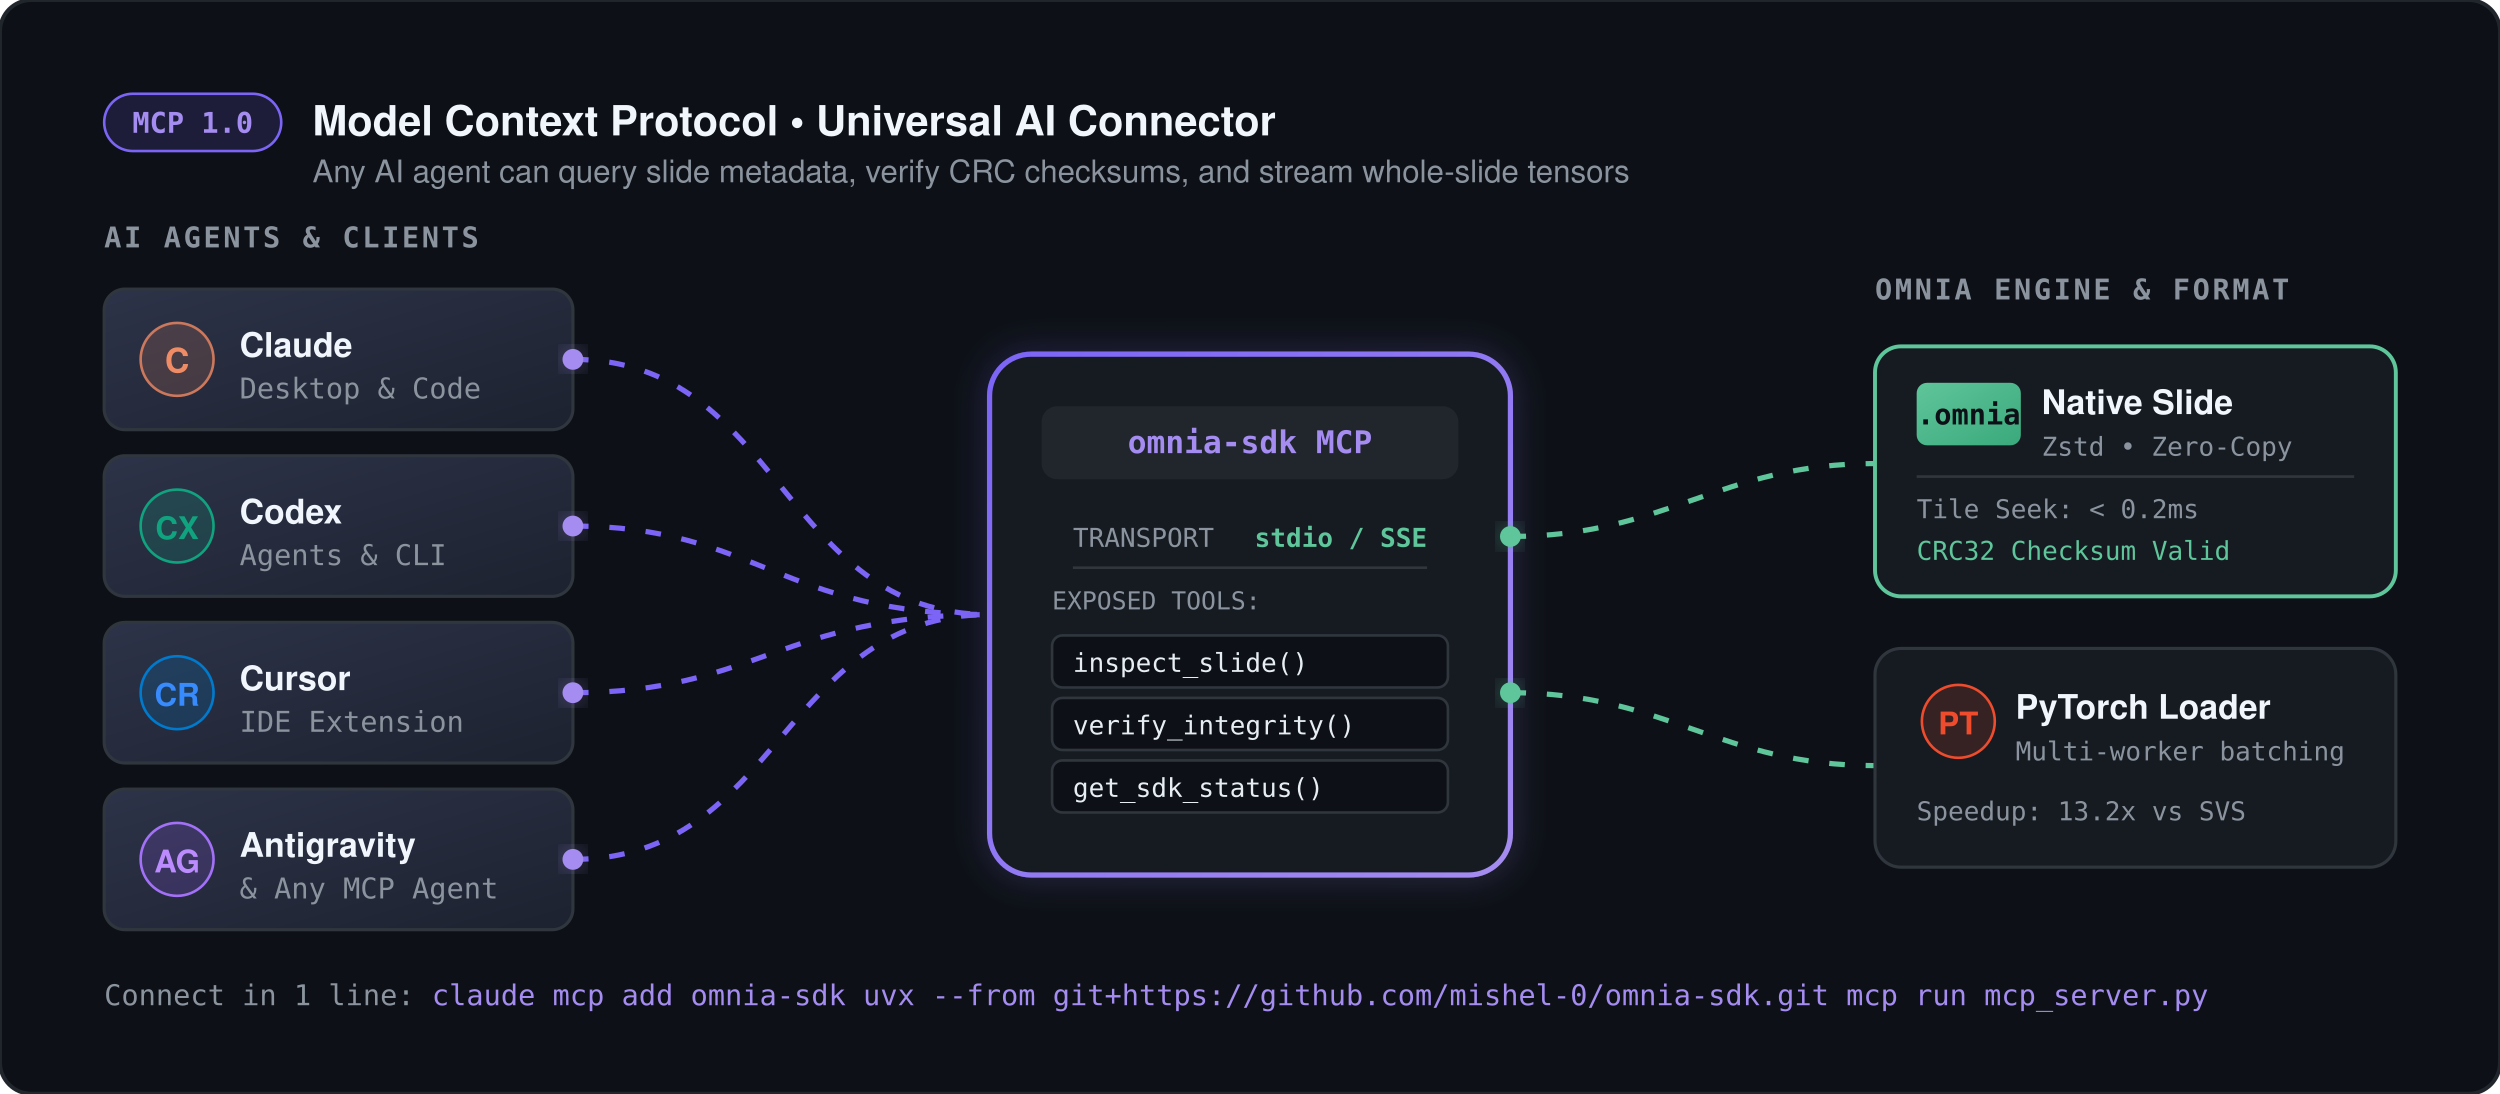
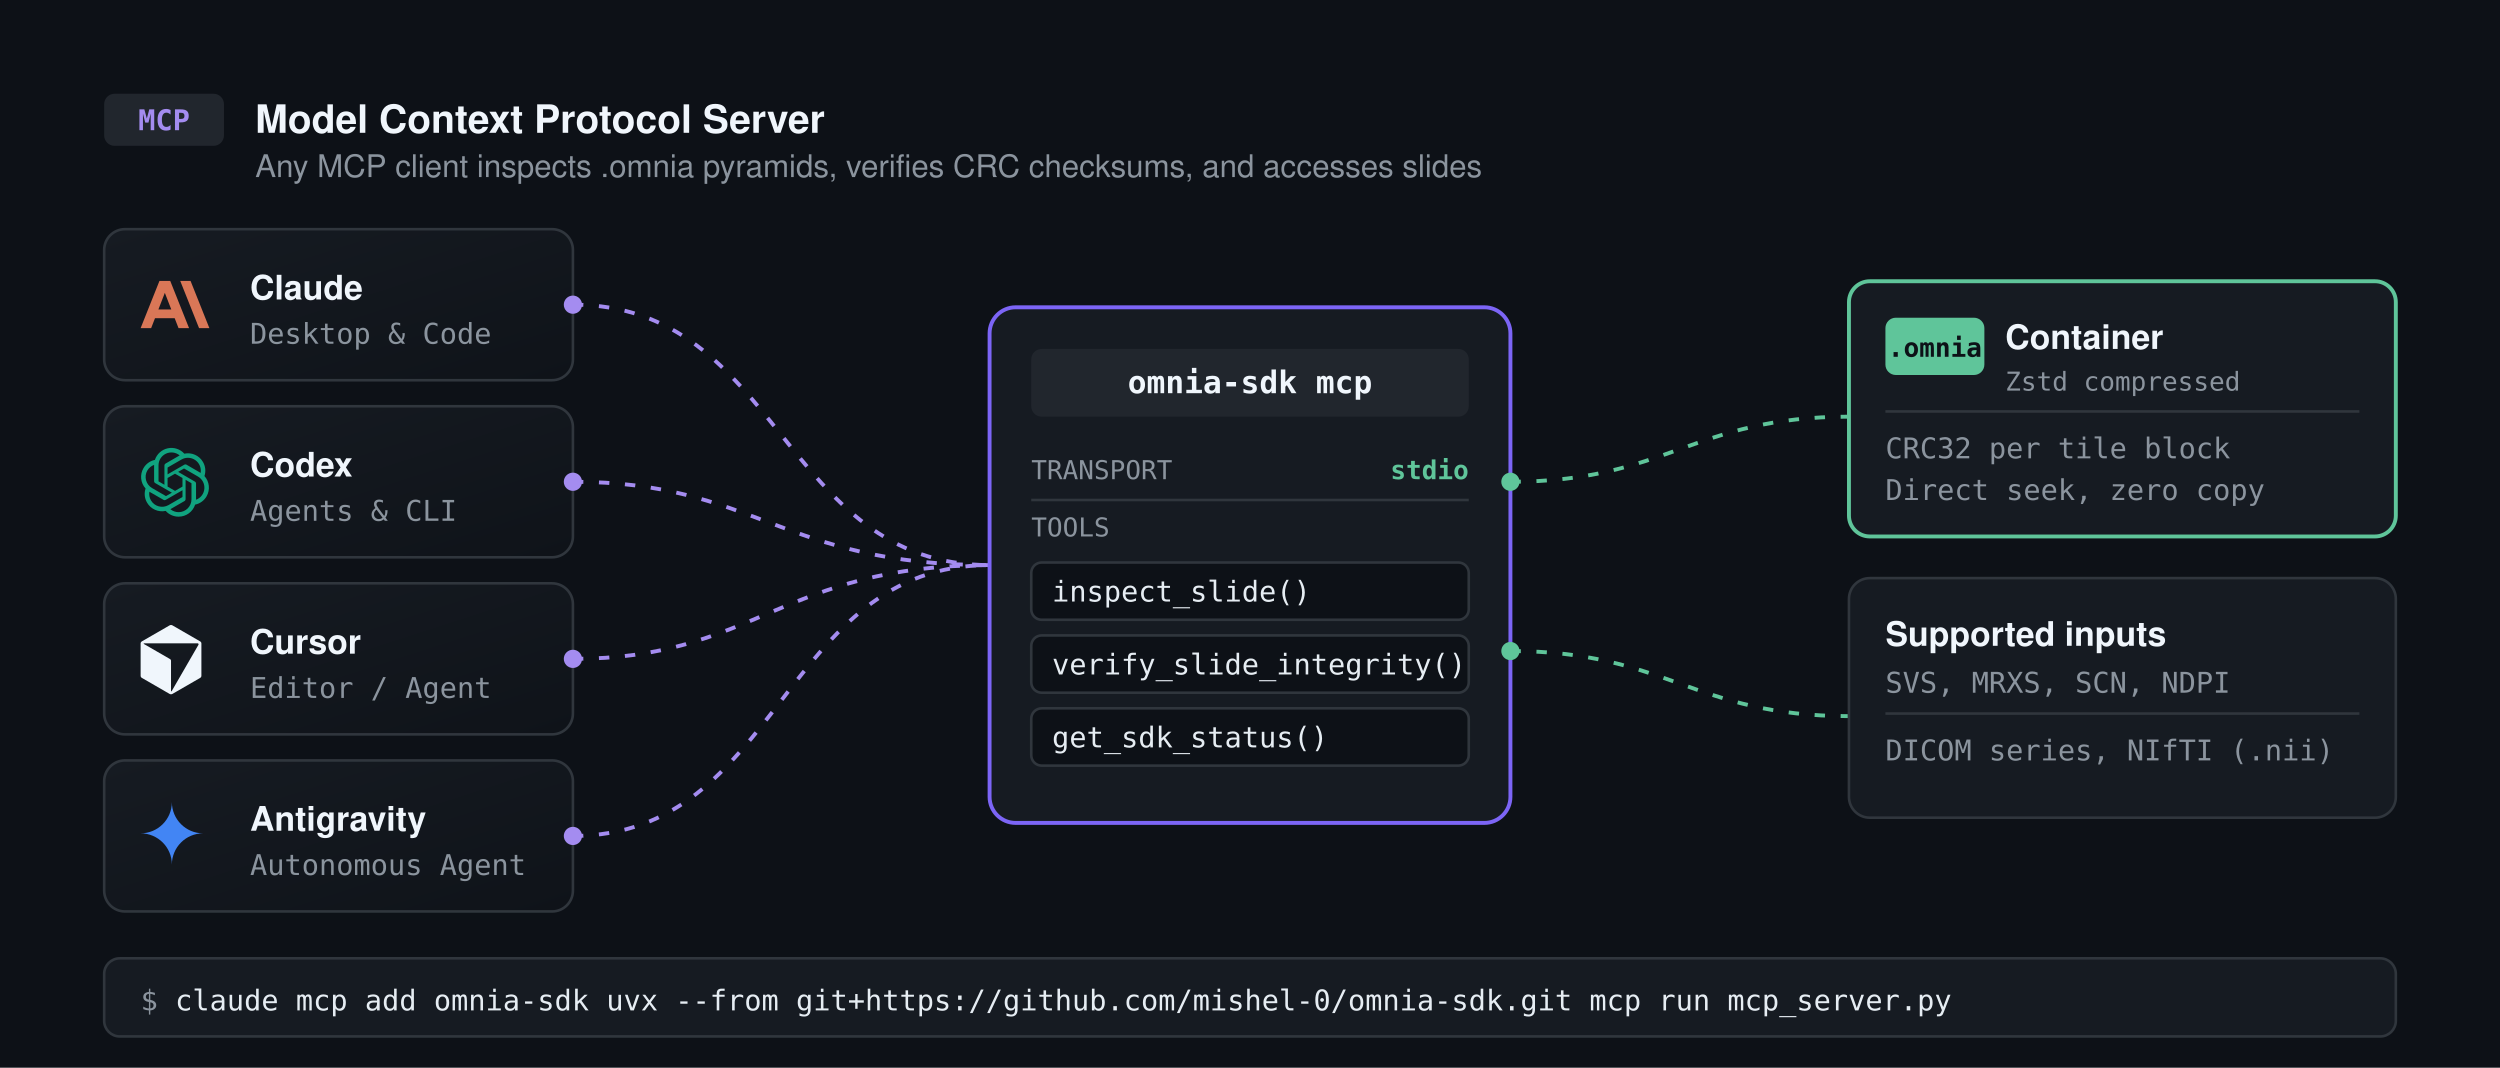
- <svg xmlns="http://www.w3.org/2000/svg" viewBox="0 0 960 420" width="960" height="420" role="img" aria-label="Omnia Model Context Protocol (MCP) Architecture for AI Agents">
+ <svg xmlns="http://www.w3.org/2000/svg" viewBox="0 0 960 410" width="960" height="410" role="img" aria-label="Omnia Model Context Protocol (MCP) Architecture">
  <defs>
    <linearGradient id="grad-omnia" x1="0%" y1="0%" x2="100%" y2="100%">
      <stop offset="0%" stop-color="#5fc59a" />
      <stop offset="100%" stop-color="#3aa97b" />
    </linearGradient>
    <linearGradient id="grad-mcp" x1="0%" y1="0%" x2="100%" y2="100%">
      <stop offset="0%" stop-color="#7c65f6" />
      <stop offset="100%" stop-color="#a48cf0" />
    </linearGradient>
-     <linearGradient id="grad-client" x1="0%" y1="0%" x2="100%" y2="100%">
-       <stop offset="0%" stop-color="#2d3348" />
-       <stop offset="100%" stop-color="#1d2230" />
+     <linearGradient id="grad-card" x1="0%" y1="0%" x2="100%" y2="100%">
+       <stop offset="0%" stop-color="#161b22" />
+       <stop offset="100%" stop-color="#0f1319" />
    </linearGradient>
-     <filter id="glow-purple" x="-20%" y="-20%" width="140%" height="140%">
-       <feGaussianBlur stdDeviation="6" result="blur" />
-       <feComposite in="SourceGraphic" in2="blur" operator="over" />
-     </filter>
-     <filter id="glow-green" x="-20%" y="-20%" width="140%" height="140%">
-       <feGaussianBlur stdDeviation="6" result="blur" />
-       <feComposite in="SourceGraphic" in2="blur" operator="over" />
-     </filter>
  </defs>
  <style>
text { font-family: -apple-system, BlinkMacSystemFont, 'Segoe UI', Helvetica, Arial, sans-serif; }
.mono { font-family: ui-monospace, SFMono-Regular, Menlo, Consolas, monospace; }

- @keyframes pulse {
-   0%, 100% { opacity: 0.85; transform: scale(1); }
-   50% { opacity: 1; transform: scale(1.02); }
- }
- 
- @keyframes flow-in {
-   0% { stroke-dashoffset: 60; opacity: 0.3; }
-   50% { opacity: 1; }
-   100% { stroke-dashoffset: 0; opacity: 0.3; }
+ @keyframes flow {
+   0% { stroke-dashoffset: 40; }
+   100% { stroke-dashoffset: 0; }
}

@keyframes packet-left {
  0% { transform: translateX(0); opacity: 0; }
-   10% { opacity: 1; }
-   90% { opacity: 1; }
+   15% { opacity: 1; }
+   85% { opacity: 1; }
  100% { transform: translateX(170px); opacity: 0; }
}

@keyframes packet-right {
  0% { transform: translateX(0); opacity: 0; }
-   10% { opacity: 1; }
-   90% { opacity: 1; }
+   15% { opacity: 1; }
+   85% { opacity: 1; }
  100% { transform: translateX(170px); opacity: 0; }
}

- @keyframes packet-return {
-   0% { transform: translateX(0); opacity: 0; }
-   10% { opacity: 1; }
-   90% { opacity: 1; }
-   100% { transform: translateX(-170px); opacity: 0; }
+ .wire-in {
+   stroke-dasharray: 4 6;
+   animation: flow 2s linear infinite;
}

- .wire {
-   stroke-dasharray: 6 8;
-   animation: flow-in 3s linear infinite;
+ .wire-out {
+   stroke-dasharray: 4 6;
+   animation: flow 2s linear infinite reverse;
}

- .p-left { animation: packet-left 2.6s cubic-bezier(0.4, 0, 0.2, 1) infinite; }
- .p-right { animation: packet-right 2.6s cubic-bezier(0.4, 0, 0.2, 1) 0.6s infinite; }
- .p-ret { animation: packet-return 2.6s cubic-bezier(0.4, 0, 0.2, 1) 1.4s infinite; }
+ .dot-l { animation: packet-left 2.4s cubic-bezier(0.4, 0, 0.2, 1) infinite; }
+ .dot-r { animation: packet-right 2.4s cubic-bezier(0.4, 0, 0.2, 1) infinite; }

@media (prefers-reduced-motion: reduce) {
  * { animation: none !important; }
}
</style>
-   <rect width="960" height="420" rx="12" fill="#0d1117" stroke="#21262d" stroke-width="1.5" />
+   <rect width="960" height="410" fill="#0d1117" />
  <g transform="translate(40, 36)">
-     <rect x="0" y="0" width="68" height="22" rx="11" fill="rgba(124, 101, 246, 0.15)" stroke="#7c65f6" stroke-width="1" />
-     <text x="34" y="15" text-anchor="middle" class="mono" font-size="11" font-weight="700" fill="#a48cf0">MCP 1.0</text>
-     <text x="80" y="16" font-size="16" font-weight="700" fill="#f0f6fc">Model Context Protocol • Universal AI Connector</text>
-     <text x="80" y="34" font-size="12" fill="#8b949e">Any AI agent can query slide metadata, verify CRC checksums, and stream whole-slide tensors</text>
+     <rect x="0" y="0" width="46" height="20" rx="4" fill="#21262d" />
+     <text x="23" y="14" text-anchor="middle" class="mono" font-size="11" font-weight="700" fill="#a48cf0">MCP</text>
+     <text x="58" y="15" font-size="15" font-weight="700" fill="#f0f6fc">Model Context Protocol Server</text>
+     <text x="58" y="32" font-size="12" fill="#8b949e">Any MCP client inspects .omnia pyramids, verifies CRC checksums, and accesses slides</text>
  </g>
-   <g id="clients-col" transform="translate(40, 95)">
-     <text x="0" y="0" font-size="11" font-weight="700" class="mono" fill="#8b949e" letter-spacing="1">AI AGENTS &amp; CLIENTS</text>
-     <g transform="translate(0, 16)">
-       <rect width="180" height="54" rx="8" fill="url(#grad-client)" stroke="#30363d" stroke-width="1.2" />
-       <circle cx="28" cy="27" r="14" fill="#cc785c" fill-opacity="0.2" stroke="#cc785c" />
-       <text x="28" y="32" text-anchor="middle" font-size="13" font-weight="700" fill="#f08c65">C</text>
-       <text x="52" y="26" font-size="13" font-weight="600" fill="#f0f6fc">Claude</text>
-       <text x="52" y="42" font-size="11" class="mono" fill="#8b949e">Desktop &amp; Code</text>
+   <g transform="translate(40, 88)">
+     <g transform="translate(0, 0)">
+       <rect width="180" height="58" rx="8" fill="url(#grad-card)" stroke="#30363d" />
+       <g transform="translate(14, 16) scale(1.1)" fill="#d97757">
+         <path fill-rule="evenodd" d="M13.827 3.52h3.603L24 20h-3.603l-6.57-16.48zm-7.258 0h3.767L16.906 20h-3.674l-1.343-3.461H5.017l-1.344 3.46H0L6.57 3.522zm4.132 9.959L8.453 7.687 6.205 13.48H10.7z" />
+       </g>
+       <text x="56" y="27" font-size="13" font-weight="600" fill="#f0f6fc">Claude</text>
+       <text x="56" y="44" class="mono" font-size="11" fill="#8b949e">Desktop &amp; Code</text>
    </g>
-     <g transform="translate(0, 80)">
-       <rect width="180" height="54" rx="8" fill="url(#grad-client)" stroke="#30363d" stroke-width="1.2" />
-       <circle cx="28" cy="27" r="14" fill="#10a37f" fill-opacity="0.2" stroke="#10a37f" />
-       <text x="28" y="32" text-anchor="middle" font-size="12" font-weight="700" fill="#10a37f">CX</text>
-       <text x="52" y="26" font-size="13" font-weight="600" fill="#f0f6fc">Codex</text>
-       <text x="52" y="42" font-size="11" class="mono" fill="#8b949e">Agents &amp; CLI</text>
+     <g transform="translate(0, 68)">
+       <rect width="180" height="58" rx="8" fill="url(#grad-card)" stroke="#30363d" />
+       <g transform="translate(14, 16) scale(1.1)" fill="#10a37f">
+         <path d="M22.282 9.821a5.985 5.985 0 0 0-.516-4.911 6.046 6.046 0 0 0-6.51-2.9A6.065 6.065 0 0 0 4.981 4.182a5.985 5.985 0 0 0-3.998 2.9 6.046 6.046 0 0 0 .743 7.097 5.98 5.98 0 0 0 .511 4.911 6.051 6.051 0 0 0 6.515 2.9A5.985 5.985 0 0 0 13.26 24a6.056 6.056 0 0 0 5.772-4.206 5.989 5.989 0 0 0 3.998-2.9 6.056 6.056 0 0 0-.748-7.073zm-9.022 12.608a4.476 4.476 0 0 1-2.876-1.041l.142-.08 4.778-2.758a.795.795 0 0 0 .393-.681v-6.737l2.02 1.169a.071.071 0 0 1 .038.052v5.583a4.504 4.504 0 0 1-4.495 4.494zm-9.661-4.125a4.471 4.471 0 0 1-.535-3.014l.142.085 4.783 2.758a.771.771 0 0 0 .781 0l5.843-3.369v2.332a.08.08 0 0 1-.033.061L9.74 19.95a4.499 4.499 0 0 1-6.141-1.646zM2.341 7.896a4.485 4.485 0 0 1 2.365-1.973V11.6a.766.766 0 0 0 .388.676l5.814 3.354-2.02 1.169a.076.076 0 0 1-.071 0l-4.83-2.787A4.504 4.504 0 0 1 2.341 7.872zm16.596 3.856L13.104 8.364 15.119 7.2a.076.076 0 0 1 .071 0l4.83 2.791a4.494 4.494 0 0 1-.676 8.104v-5.677a.79.79 0 0 0-.407-.667zm2.011-3.023l-.142-.085-4.774-2.782a.776.776 0 0 0-.785 0L9.409 9.23V6.897a.066.066 0 0 1 .028-.061l4.83-2.787a4.499 4.499 0 0 1 6.68 4.66zM8.306 12.863l-2.02-1.164a.08.08 0 0 1-.038-.057V6.074a4.499 4.499 0 0 1 7.376-3.454l-.142.081L8.704 5.459a.795.795 0 0 0-.393.681zm1.098-2.365l2.602-1.5 2.607 1.5v2.999l-2.597 1.5-2.607-1.5Z" />
+       </g>
+       <text x="56" y="27" font-size="13" font-weight="600" fill="#f0f6fc">Codex</text>
+       <text x="56" y="44" class="mono" font-size="11" fill="#8b949e">Agents &amp; CLI</text>
    </g>
-     <g transform="translate(0, 144)">
-       <rect width="180" height="54" rx="8" fill="url(#grad-client)" stroke="#30363d" stroke-width="1.2" />
-       <circle cx="28" cy="27" r="14" fill="#007acc" fill-opacity="0.2" stroke="#007acc" />
-       <text x="28" y="32" text-anchor="middle" font-size="12" font-weight="700" fill="#388bfd">CR</text>
-       <text x="52" y="26" font-size="13" font-weight="600" fill="#f0f6fc">Cursor</text>
-       <text x="52" y="42" font-size="11" class="mono" fill="#8b949e">IDE Extension</text>
+     <g transform="translate(0, 136)">
+       <rect width="180" height="58" rx="8" fill="url(#grad-card)" stroke="#30363d" />
+       <g transform="translate(14, 16) scale(0.05)" fill="#f0f6fc">
+         <path d="M457.43 125.94 244.42 2.96a22.13 22.13 0 0 0-22.12 0L9.3 125.94C3.55 129.26 0 135.4 0 142.05v247.99c0 6.65 3.55 12.79 9.3 16.11l213.01 122.98a22.13 22.13 0 0 0 22.12 0l213.01-122.98c5.75-3.32 9.3-9.46 9.3-16.11V142.05c0-6.65-3.55-12.79-9.3-16.11zm-13.38 26.05L238.42 508.15c-1.39 2.4-5.06 1.42-5.06-1.36V273.58c0-4.66-2.49-8.97-6.53-11.31L24.87 145.67c-2.4-1.39-1.42-5.06 1.36-5.06h411.26c5.84 0 9.49 6.33 6.57 11.39h-.01Z" />
+       </g>
+       <text x="56" y="27" font-size="13" font-weight="600" fill="#f0f6fc">Cursor</text>
+       <text x="56" y="44" class="mono" font-size="11" fill="#8b949e">Editor / Agent</text>
    </g>
-     <g transform="translate(0, 208)">
-       <rect width="180" height="54" rx="8" fill="url(#grad-client)" stroke="#30363d" stroke-width="1.2" />
-       <circle cx="28" cy="27" r="14" fill="#8957e5" fill-opacity="0.2" stroke="#a371f7" />
-       <text x="28" y="32" text-anchor="middle" font-size="12" font-weight="700" fill="#bc8cff">AG</text>
-       <text x="52" y="26" font-size="13" font-weight="600" fill="#f0f6fc">Antigravity</text>
-       <text x="52" y="42" font-size="11" class="mono" fill="#8b949e">&amp; Any MCP Agent</text>
+     <g transform="translate(0, 204)">
+       <rect width="180" height="58" rx="8" fill="url(#grad-card)" stroke="#30363d" />
+       <g transform="translate(14, 16)" fill="#4285f4">
+         <path d="M12 0C12 6.627 6.627 12 0 12c6.627 0 12 5.373 12 12 0-6.627 5.373-12 12-12-6.627 0-12-5.373-12-12z" />
+       </g>
+       <text x="56" y="27" font-size="13" font-weight="600" fill="#f0f6fc">Antigravity</text>
+       <text x="56" y="44" class="mono" font-size="11" fill="#8b949e">Autonomous Agent</text>
    </g>
  </g>
-   <g stroke="#30363d" stroke-width="2" fill="none">
-     <path d="M 220 138 C 300 138, 300 236, 380 236" class="wire" stroke="#7c65f6" />
-     <path d="M 220 202 C 290 202, 300 236, 380 236" class="wire" stroke="#7c65f6" />
-     <path d="M 220 266 C 290 266, 300 236, 380 236" class="wire" stroke="#7c65f6" />
-     <path d="M 220 330 C 300 330, 300 236, 380 236" class="wire" stroke="#7c65f6" />
+   <g stroke="#30363d" stroke-width="1.5" fill="none">
+     <path d="M 220 117 C 300 117, 300 217, 380 217" class="wire-in" stroke="#a48cf0" />
+     <path d="M 220 185 C 290 185, 300 217, 380 217" class="wire-in" stroke="#a48cf0" />
+     <path d="M 220 253 C 290 253, 300 217, 380 217" class="wire-in" stroke="#a48cf0" />
+     <path d="M 220 321 C 300 321, 300 217, 380 217" class="wire-in" stroke="#a48cf0" />
  </g>
  <g fill="#a48cf0">
-     <circle cx="220" cy="138" r="4" class="p-left" filter="url(#glow-purple)" />
-     <circle cx="220" cy="202" r="4" class="p-left" style="animation-delay: 0.4s" filter="url(#glow-purple)" />
-     <circle cx="220" cy="266" r="4" class="p-left" style="animation-delay: 0.8s" filter="url(#glow-purple)" />
-     <circle cx="220" cy="330" r="4" class="p-left" style="animation-delay: 1.2s" filter="url(#glow-purple)" />
+     <circle cx="220" cy="117" r="3.5" class="dot-l" />
+     <circle cx="220" cy="185" r="3.5" class="dot-l" style="animation-delay: 0.6s" />
+     <circle cx="220" cy="253" r="3.5" class="dot-l" style="animation-delay: 1.2s" />
+     <circle cx="220" cy="321" r="3.5" class="dot-l" style="animation-delay: 1.8s" />
  </g>
-   <g id="mcp-hub" transform="translate(380, 136)">
-     <rect width="200" height="200" rx="16" fill="#161b22" stroke="url(#grad-mcp)" stroke-width="2" filter="url(#glow-purple)" opacity="0.4" />
-     <rect width="200" height="200" rx="16" fill="#161b22" stroke="url(#grad-mcp)" stroke-width="2" />
-     <rect x="20" y="20" width="160" height="28" rx="6" fill="#21262d" />
-     <text x="100" y="38" text-anchor="middle" class="mono" font-size="12" font-weight="700" fill="#a48cf0">omnia-sdk MCP</text>
-     <g transform="translate(32, 60)">
-       <text x="0" y="14" class="mono" font-size="10" fill="#8b949e">TRANSPORT</text>
-       <text x="136" y="14" text-anchor="end" class="mono" font-size="10" font-weight="700" fill="#5fc59a">stdio / SSE</text>
-       <line x1="0" y1="22" x2="136" y2="22" stroke="#30363d" />
+   <g transform="translate(380, 118)">
+     <rect width="200" height="198" rx="10" fill="#161b22" stroke="#7c65f6" stroke-width="1.5" />
+     <rect x="16" y="16" width="168" height="26" rx="4" fill="#21262d" />
+     <text x="100" y="33" text-anchor="middle" class="mono" font-size="12" font-weight="700" fill="#f0f6fc">omnia-sdk mcp</text>
+     <g transform="translate(16, 56)">
+       <text x="0" y="10" class="mono" font-size="10" fill="#8b949e">TRANSPORT</text>
+       <text x="168" y="10" text-anchor="end" class="mono" font-size="10" font-weight="700" fill="#5fc59a">stdio</text>
+       <line x1="0" y1="18" x2="168" y2="18" stroke="#30363d" />
    </g>
-     <g transform="translate(24, 98)">
-       <text x="0" y="0" class="mono" font-size="9.5" fill="#8b949e">EXPOSED TOOLS:</text>
+     <g transform="translate(16, 88)">
+       <text x="0" y="0" class="mono" font-size="10" fill="#8b949e">TOOLS</text>
      <g transform="translate(0, 10)">
-         <rect x="0" y="0" width="152" height="20" rx="4" fill="#0d1117" stroke="#30363d" />
-         <text x="8" y="14" class="mono" font-size="10" fill="#e6edf3">inspect_slide()</text>
+         <rect width="168" height="22" rx="4" fill="#0d1117" stroke="#30363d" />
+         <text x="8" y="15" class="mono" font-size="11" fill="#e6edf3">inspect_slide()</text>
      </g>
-       <g transform="translate(0, 34)">
-         <rect x="0" y="0" width="152" height="20" rx="4" fill="#0d1117" stroke="#30363d" />
-         <text x="8" y="14" class="mono" font-size="10" fill="#e6edf3">verify_integrity()</text>
+       <g transform="translate(0, 38)">
+         <rect width="168" height="22" rx="4" fill="#0d1117" stroke="#30363d" />
+         <text x="8" y="15" class="mono" font-size="11" fill="#e6edf3">verify_slide_integrity()</text>
      </g>
-       <g transform="translate(0, 58)">
-         <rect x="0" y="0" width="152" height="20" rx="4" fill="#0d1117" stroke="#30363d" />
-         <text x="8" y="14" class="mono" font-size="10" fill="#e6edf3">get_sdk_status()</text>
+       <g transform="translate(0, 66)">
+         <rect width="168" height="22" rx="4" fill="#0d1117" stroke="#30363d" />
+         <text x="8" y="15" class="mono" font-size="11" fill="#e6edf3">get_sdk_status()</text>
      </g>
    </g>
  </g>
-   <g stroke="#30363d" stroke-width="2" fill="none">
-     <path d="M 580 206 C 640 206, 660 178, 720 178" class="wire" stroke="#5fc59a" />
-     <path d="M 580 266 C 640 266, 660 294, 720 294" class="wire" stroke="#5fc59a" />
+   <g stroke="#30363d" stroke-width="1.5" fill="none">
+     <path d="M 580 185 C 640 185, 650 160, 710 160" class="wire-out" stroke="#5fc59a" />
+     <path d="M 580 250 C 640 250, 650 275, 710 275" class="wire-out" stroke="#5fc59a" />
  </g>
  <g fill="#5fc59a">
-     <circle cx="580" cy="206" r="4" class="p-right" filter="url(#glow-green)" />
-     <circle cx="580" cy="266" r="4" class="p-right" style="animation-delay: 0.5s" filter="url(#glow-green)" />
-     <circle cx="750" cy="206" r="4" class="p-ret" filter="url(#glow-purple)" />
+     <circle cx="580" cy="185" r="3.5" class="dot-r" />
+     <circle cx="580" cy="250" r="3.5" class="dot-r" style="animation-delay: 0.8s" />
  </g>
-   <g id="services-col" transform="translate(720, 115)">
-     <text x="0" y="0" font-size="11" font-weight="700" class="mono" fill="#8b949e" letter-spacing="1">OMNIA ENGINE &amp; FORMAT</text>
-     <g transform="translate(0, 18)">
-       <rect width="200" height="96" rx="10" fill="#161b22" stroke="#5fc59a" stroke-width="1.5" />
-       <rect x="16" y="14" width="40" height="24" rx="4" fill="url(#grad-omnia)" />
-       <text x="36" y="30" text-anchor="middle" class="mono" font-size="11" font-weight="800" fill="#0d1117">.omnia</text>
-       <text x="64" y="26" font-size="13" font-weight="700" fill="#f0f6fc">Native Slide</text>
-       <text x="64" y="42" font-size="10" class="mono" fill="#8b949e">Zstd • Zero-Copy</text>
-       <line x1="16" y1="50" x2="184" y2="50" stroke="#30363d" />
-       <text x="16" y="66" class="mono" font-size="10" fill="#8b949e">Tile Seek: &lt; 0.2ms</text>
-       <text x="16" y="82" class="mono" font-size="10" fill="#5fc59a">CRC32 Checksum Valid</text>
+   <g transform="translate(710, 108)">
+     <g transform="translate(0, 0)">
+       <rect width="210" height="98" rx="8" fill="#161b22" stroke="#5fc59a" stroke-width="1.5" />
+       <rect x="14" y="14" width="38" height="22" rx="4" fill="#5fc59a" />
+       <text x="33" y="29" text-anchor="middle" class="mono" font-size="10" font-weight="800" fill="#0d1117">.omnia</text>
+       <text x="60" y="26" font-size="13" font-weight="600" fill="#f0f6fc">Container</text>
+       <text x="60" y="42" class="mono" font-size="10" fill="#8b949e">Zstd compressed</text>
+       <line x1="14" y1="50" x2="196" y2="50" stroke="#30363d" />
+       <text x="14" y="68" class="mono" font-size="11" fill="#8b949e">CRC32 per tile block</text>
+       <text x="14" y="84" class="mono" font-size="11" fill="#8b949e">Direct seek, zero copy</text>
    </g>
-     <g transform="translate(0, 134)">
-       <rect width="200" height="84" rx="10" fill="#161b22" stroke="#30363d" stroke-width="1.2" />
-       <circle cx="32" cy="28" r="14" fill="#ee4c2c" fill-opacity="0.15" stroke="#ee4c2c" />
-       <text x="32" y="33" text-anchor="middle" font-size="12" font-weight="700" fill="#ee4c2c">PT</text>
-       <text x="54" y="27" font-size="13" font-weight="700" fill="#f0f6fc">PyTorch Loader</text>
-       <text x="54" y="43" font-size="10" class="mono" fill="#8b949e">Multi-worker batching</text>
-       <text x="16" y="66" class="mono" font-size="10" fill="#8b949e">Speedup: 13.2x vs SVS</text>
+     <g transform="translate(0, 114)">
+       <rect width="210" height="92" rx="8" fill="#161b22" stroke="#30363d" />
+       <text x="14" y="26" font-size="13" font-weight="600" fill="#f0f6fc">Supported inputs</text>
+       <text x="14" y="44" class="mono" font-size="11" fill="#8b949e">SVS, MRXS, SCN, NDPI</text>
+       <line x1="14" y1="52" x2="196" y2="52" stroke="#30363d" />
+       <text x="14" y="70" class="mono" font-size="11" fill="#8b949e">DICOM series, NIfTI (.nii)</text>
    </g>
  </g>
-   <g transform="translate(40, 386)">
-     <text x="0" y="0" class="mono" font-size="11" fill="#8b949e">Connect in 1 line: <tspan fill="#a48cf0">claude mcp add omnia-sdk uvx --from git+https://github.com/mishel-0/omnia-sdk.git mcp run mcp_server.py</tspan>
+   <g transform="translate(40, 368)">
+     <rect width="880" height="30" rx="6" fill="#161b22" stroke="#30363d" />
+     <text x="14" y="20" class="mono" font-size="11" fill="#8b949e">$ <tspan fill="#e6edf3">claude mcp add omnia-sdk uvx --from git+https://github.com/mishel-0/omnia-sdk.git mcp run mcp_server.py</tspan>
    </text>
  </g>
</svg>
